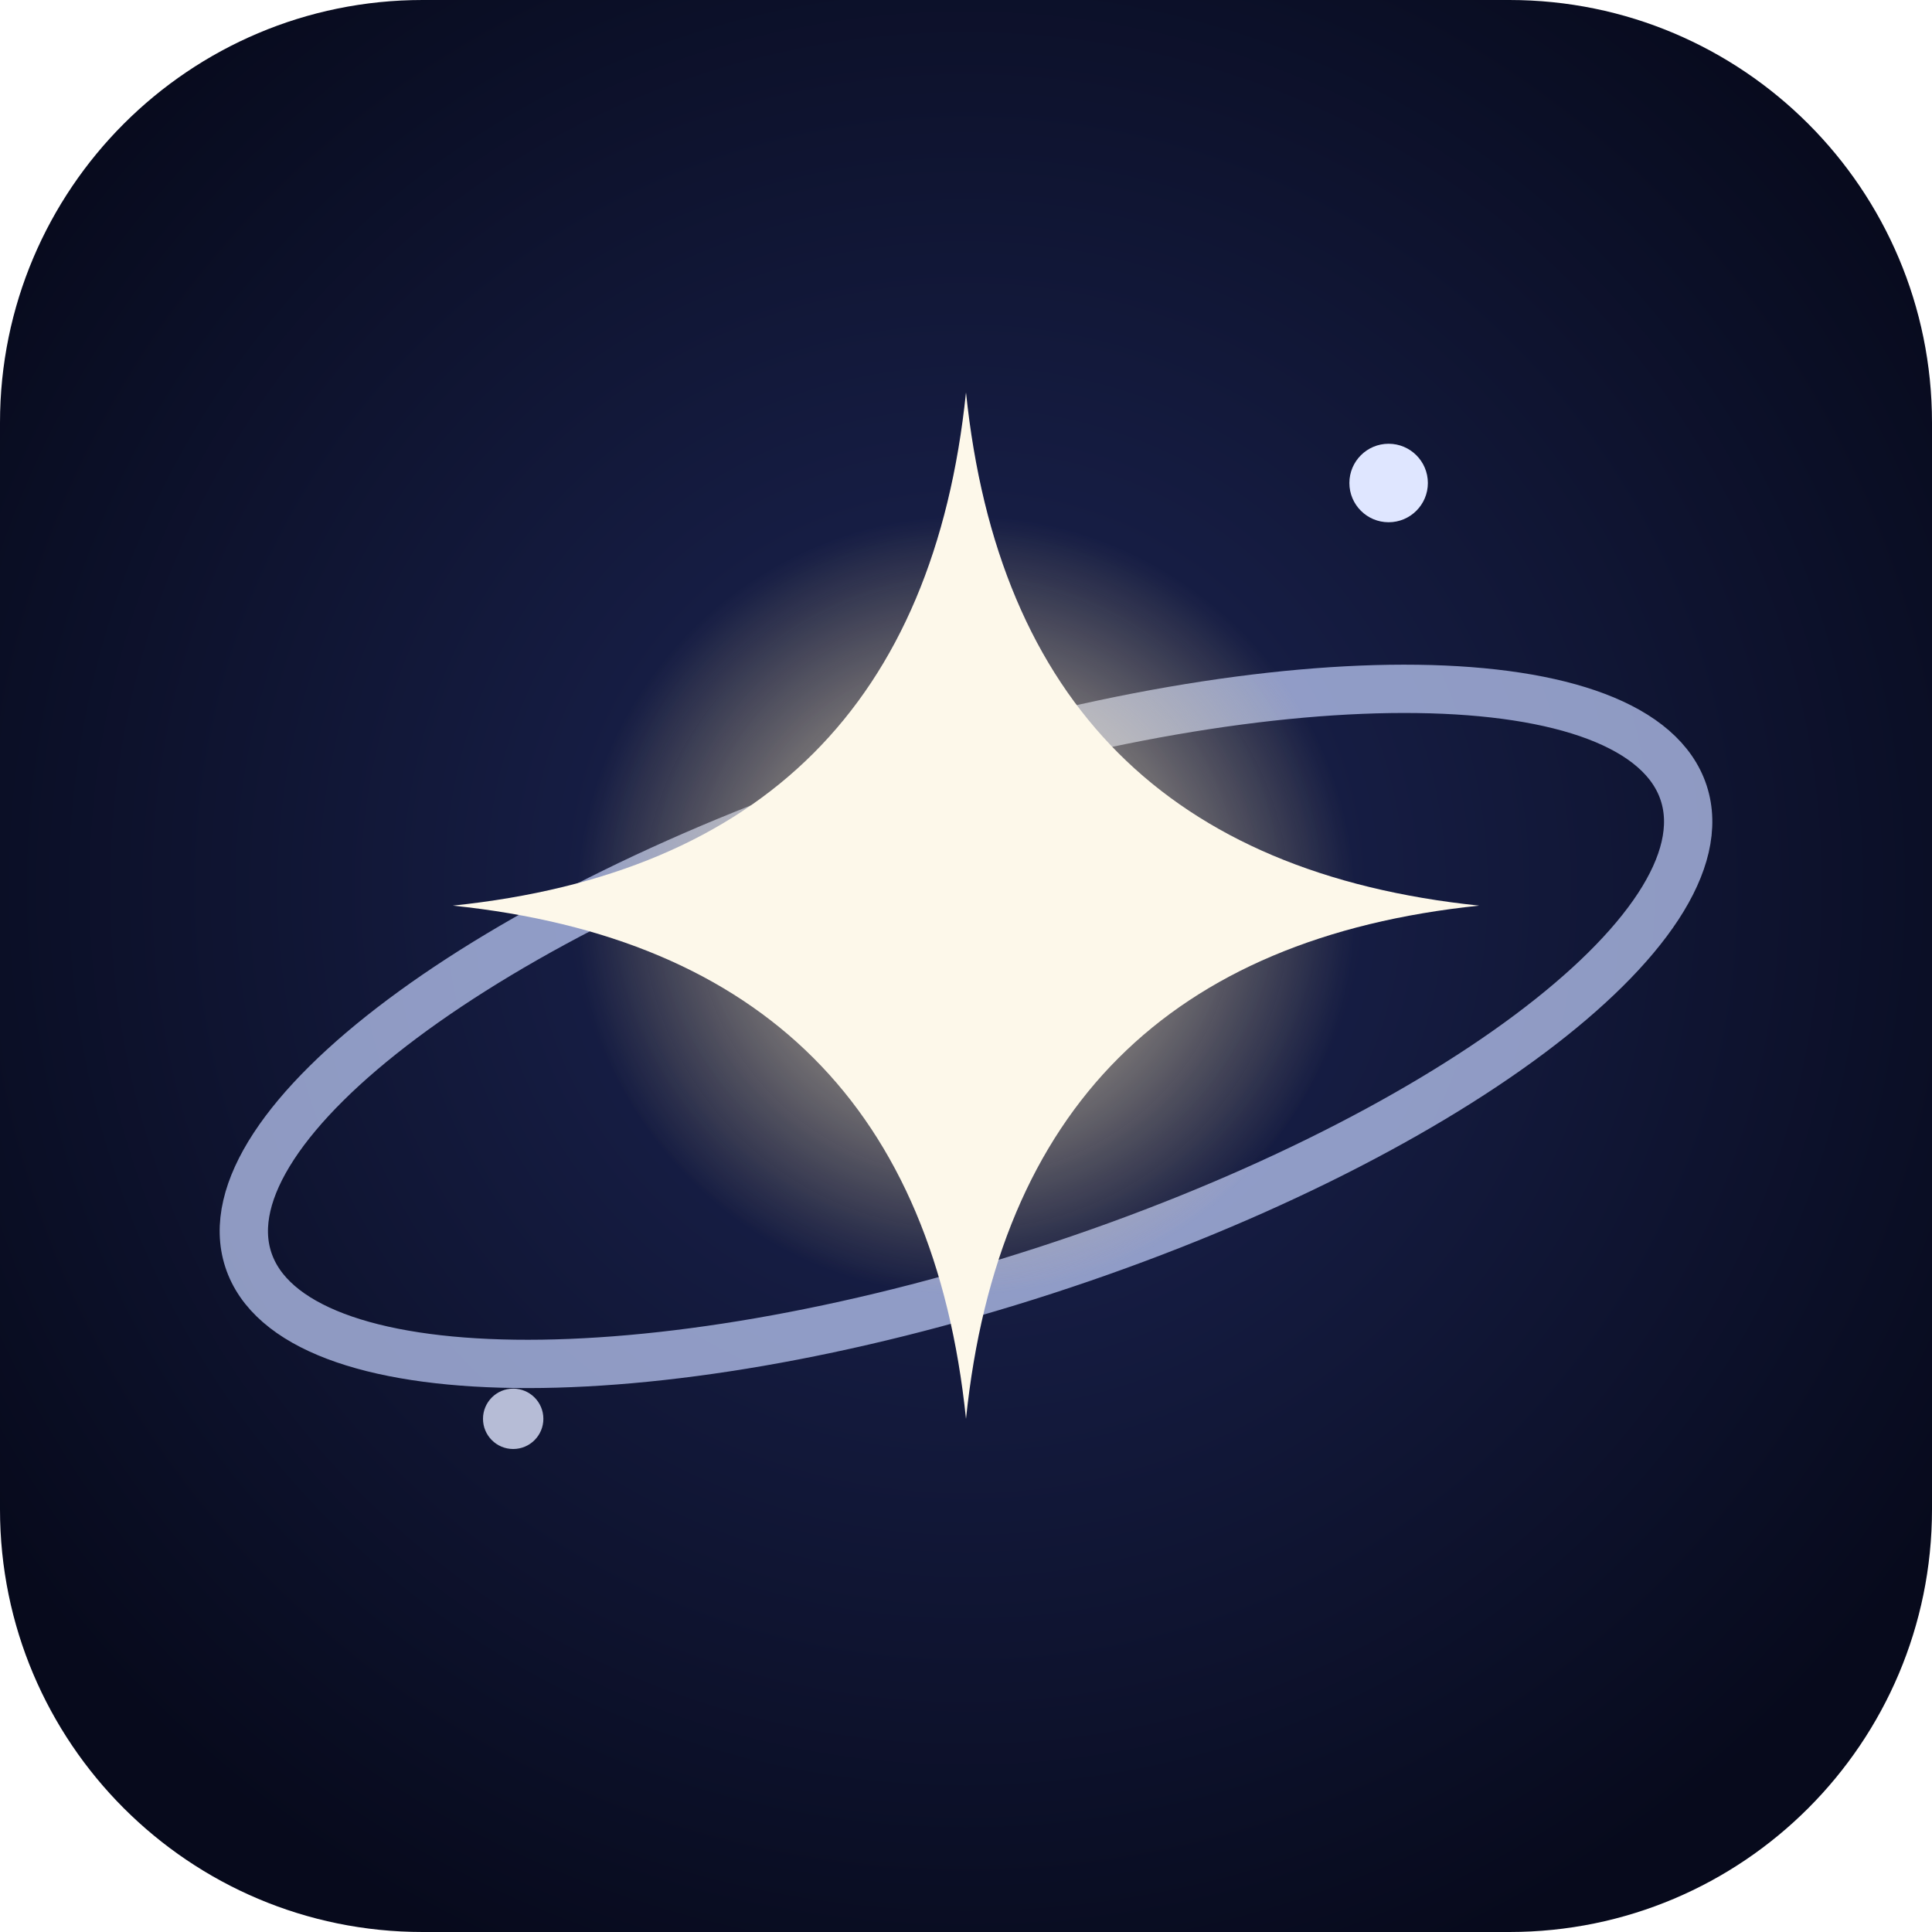
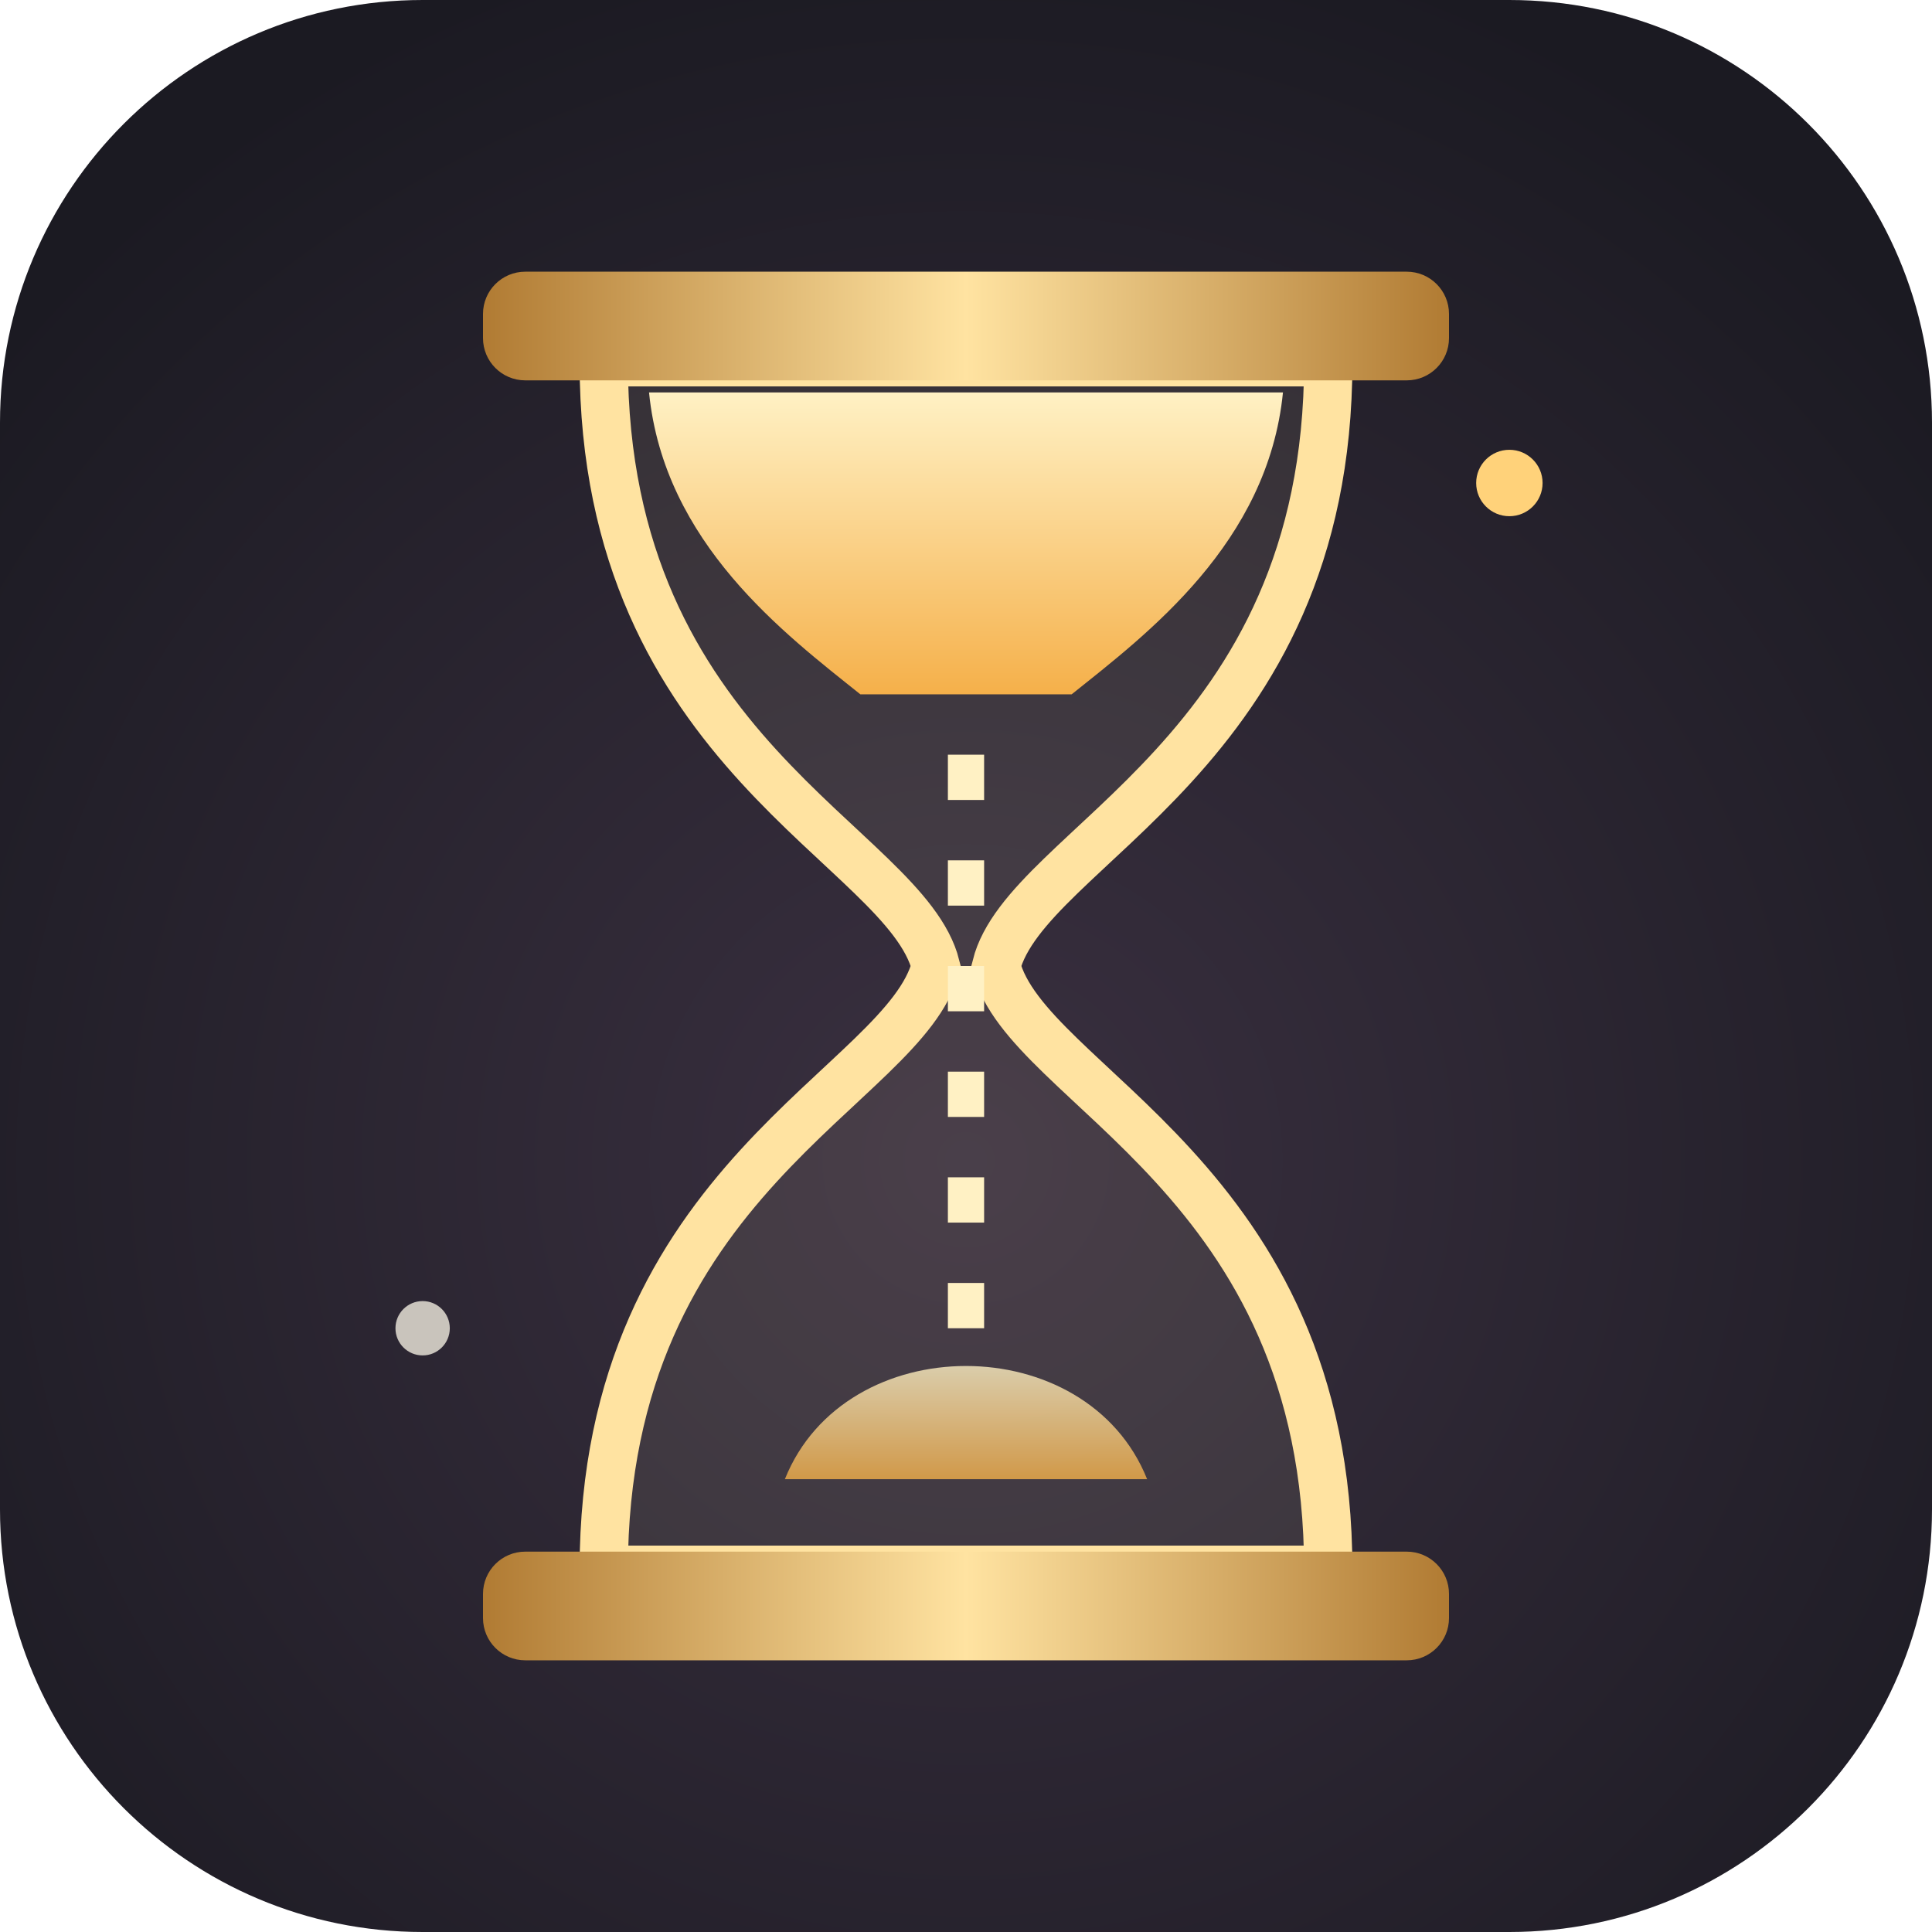
<svg xmlns="http://www.w3.org/2000/svg" viewBox="0 0 64 64">
  <defs>
-     <radialGradient id="g" cx="50%" cy="46%" r="60%">
-       <stop offset="0" stop-color="#1d2656" />
-       <stop offset="1" stop-color="#070a1c" />
+     <radialGradient id="g" cx="50%" cy="60%" r="65%">
+       <stop offset="0" stop-color="#3a3040" />
+       <stop offset="1" stop-color="#1b1a22" />
    </radialGradient>
-     <radialGradient id="s" cx="50%" cy="50%" r="50%">
-       <stop offset="0" stop-color="#fff6d8" stop-opacity=".9" />
-       <stop offset="1" stop-color="#f1d58a" stop-opacity="0" />
-     </radialGradient>
+     <linearGradient id="f" x1="0" x2="1">
+       <stop offset="0" stop-color="#b07a32" />
+       <stop offset=".5" stop-color="#ffe3a1" />
+       <stop offset="1" stop-color="#b07a32" />
+     </linearGradient>
+     <linearGradient id="s" x1="0" y1="0" x2="0" y2="1">
+       <stop offset="0" stop-color="#fff1c4" />
+       <stop offset="1" stop-color="#f5b04a" />
+     </linearGradient>
  </defs>
  <rect width="64" height="64" rx="14" fill="url(#g)" />
-   <ellipse cx="32" cy="34" rx="25" ry="8.5" fill="none" stroke="#b9c6f2" stroke-opacity=".75" stroke-width="1.6" transform="rotate(-18 32 34)" />
-   <circle cx="32" cy="30" r="13" fill="url(#s)" />
-   <path d="M32 13 Q33.6 28.4 49 30 Q33.6 31.6 32 47 Q30.4 31.6 15 30 Q30.4 28.4 32 13Z" fill="#fdf8ea" />
-   <circle cx="46" cy="16" r="1.3" fill="#dfe6ff" />
-   <circle cx="17" cy="47" r="1" fill="#dfe6ff" fill-opacity=".8" />
+   <path d="M20 12 C20 25 30 28 31 32 C30 36 20 39 20 52 L44 52 C44 39 34 36 33 32 C34 28 44 25 44 12 Z" fill="#fff1c4" fill-opacity=".08" stroke="#ffe3a1" stroke-width="1.6" />
+   <path d="M21.5 13 H42.5 C42 18 38 21 35.5 23 H28.5 C26 21 22 18 21.5 13Z" fill="url(#s)" />
+   <path d="M26 49 C28 44 36 44 38 49Z" fill="url(#s)" fill-opacity=".8" />
+   <path d="M32 44 V24" stroke="#fff1c4" stroke-width="1.2" stroke-dasharray="1.5 2" />
+   <rect x="16" y="9" width="32" height="3.6" rx="1.4" fill="url(#f)" />
+   <rect x="16" y="51.4" width="32" height="3.6" rx="1.4" fill="url(#f)" />
+   <circle cx="50" cy="16" r="1.1" fill="#ffd27a" />
+   <circle cx="14" cy="44" r=".9" fill="#c9c4bc" />
</svg>
